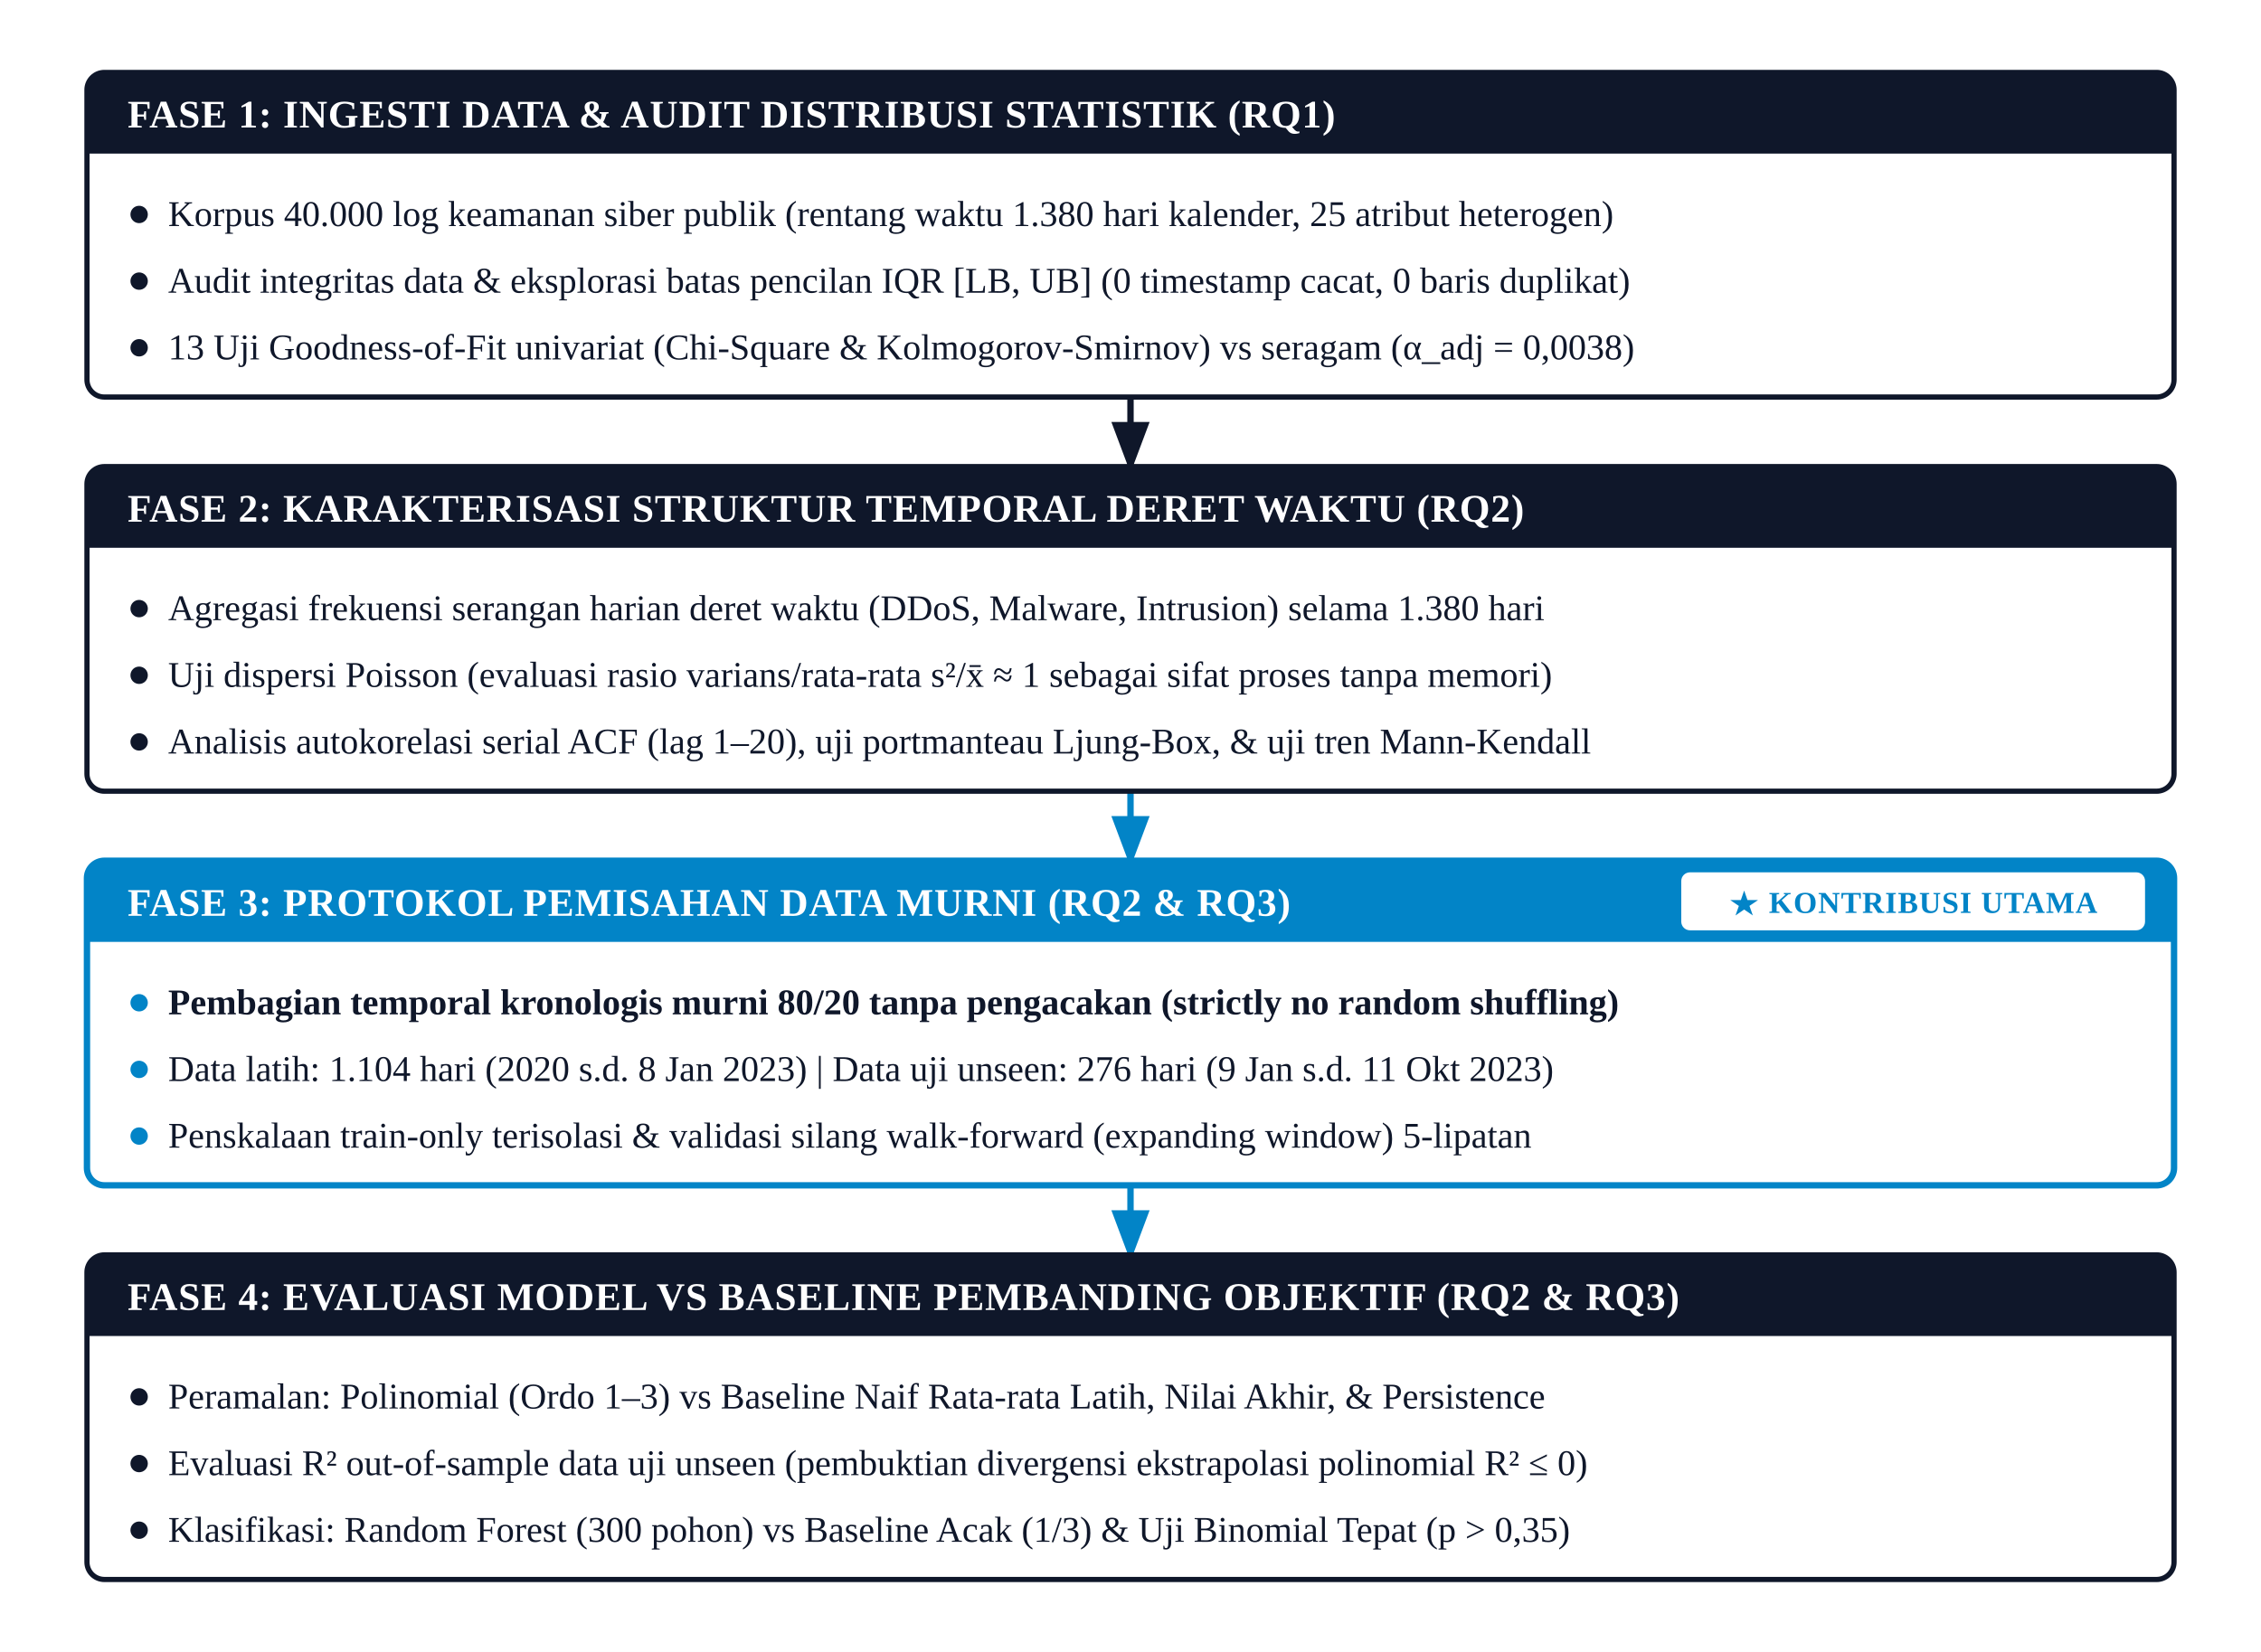
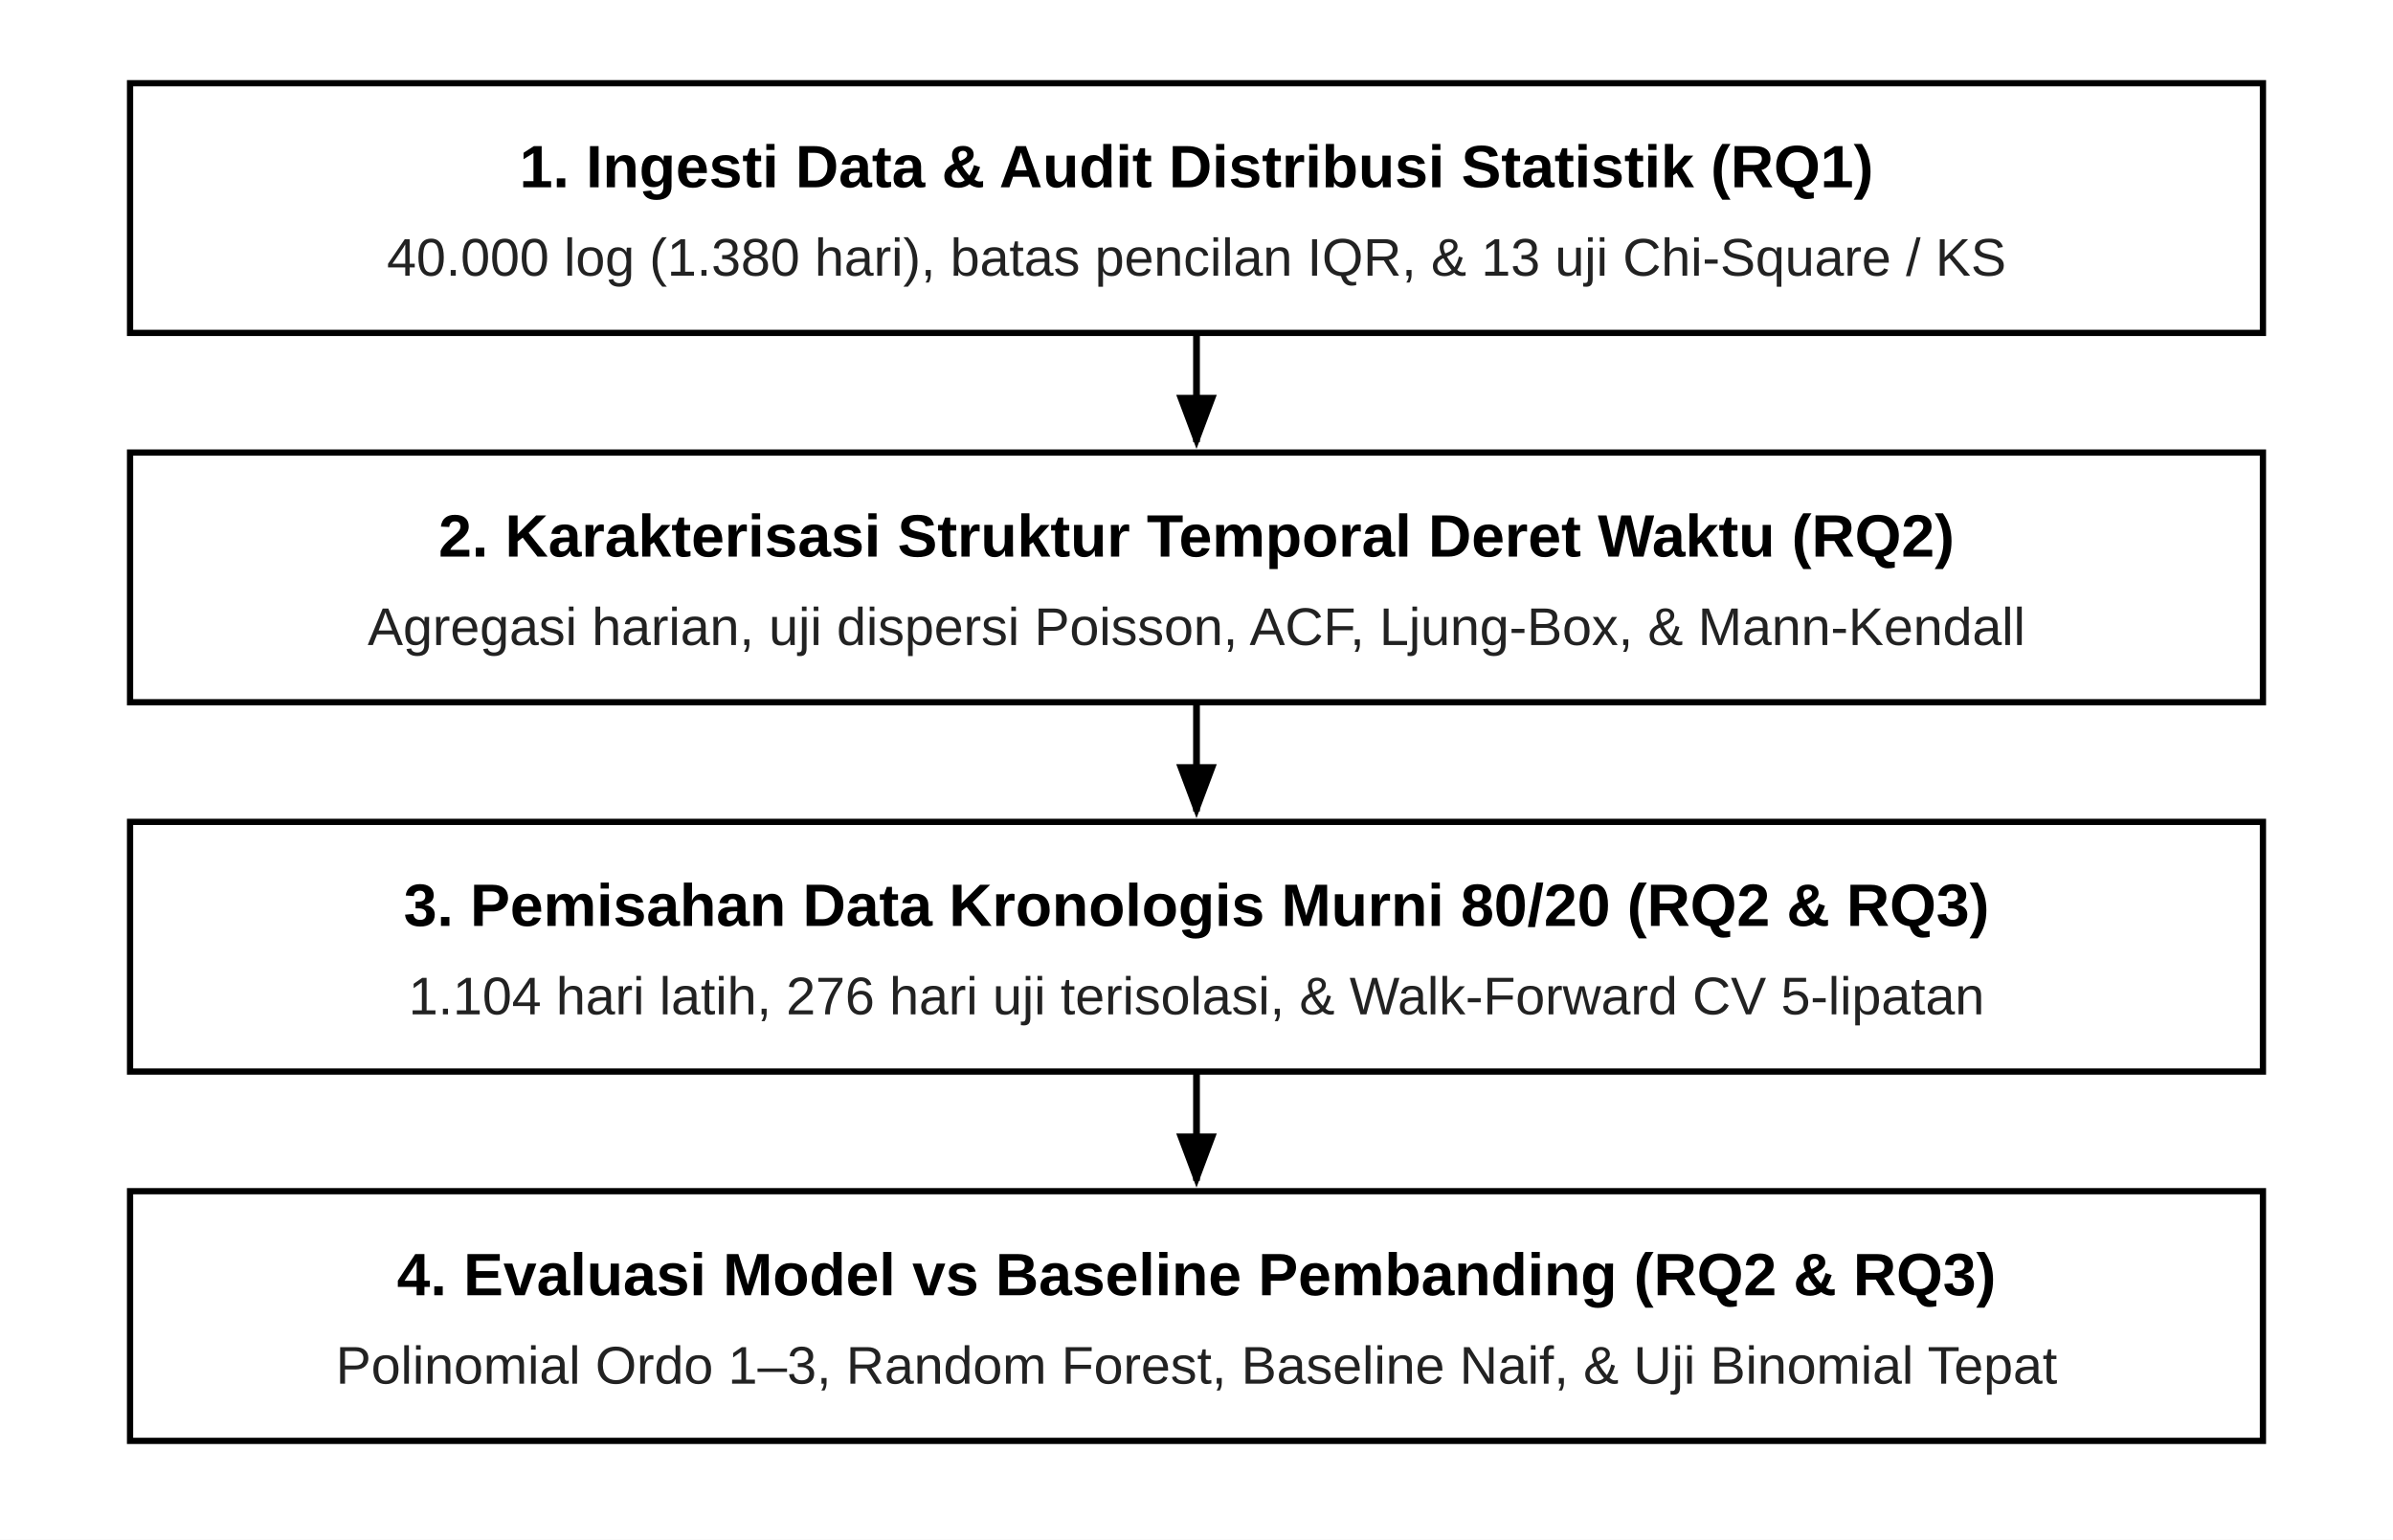
- <svg xmlns="http://www.w3.org/2000/svg" viewBox="0 0 780 570" width="780" height="570" role="img" aria-label="Diagram Alur Metodologi Modular 4-Fase Kerangka Evaluasi Empiris Dengan Pemisahan Data Murni">
+ <svg xmlns="http://www.w3.org/2000/svg" viewBox="0 0 460 296" width="460" height="296" role="img" aria-label="Diagram Alur Metodologi Penelitian 4-Fase">
  <defs>
-     <marker id="arrow-dark" markerWidth="8" markerHeight="6" refX="7" refY="3" orient="auto">
-       <polygon points="0 0, 8 3, 0 6" fill="#0f172a" />
-     </marker>
-     <marker id="arrow-sky" markerWidth="8" markerHeight="6" refX="7" refY="3" orient="auto">
-       <polygon points="0 0, 8 3, 0 6" fill="#0284c7" />
+     <marker id="arrow" markerWidth="8" markerHeight="6" refX="7" refY="3" orient="auto">
+       <polygon points="0 0, 8 3, 0 6" fill="#000000" />
    </marker>
  </defs>
  <rect width="100%" height="100%" fill="#ffffff" />
-   <line x1="390" y1="137" x2="390" y2="161" stroke="#0f172a" stroke-width="2.2" marker-end="url(#arrow-dark)" />
-   <line x1="390" y1="273" x2="390" y2="297" stroke="#0284c7" stroke-width="2.2" marker-end="url(#arrow-sky)" />
-   <line x1="390" y1="409" x2="390" y2="433" stroke="#0284c7" stroke-width="2.2" marker-end="url(#arrow-sky)" />
-   <g id="card-fase-1">
-     <rect x="30" y="25" width="720" height="112" rx="6" fill="#ffffff" stroke="#0f172a" stroke-width="1.8" />
-     <path d="M 30 31 Q 30 25 36 25 L 744 25 Q 750 25 750 31 L 750 53 L 30 53 Z" fill="#0f172a" />
-     <text x="44" y="44" fill="#ffffff" font-family="'Times New Roman', Georgia, serif" font-size="13.5" font-weight="bold" letter-spacing="0.02em">FASE 1: INGESTI DATA &amp; AUDIT DISTRIBUSI STATISTIK (RQ1)</text>
-     <circle cx="48" cy="74" r="3" fill="#0f172a" />
-     <text x="58" y="78" fill="#0f172a" font-family="'Times New Roman', Georgia, serif" font-size="12.5">Korpus 40.000 log keamanan siber publik (rentang waktu 1.380 hari kalender, 25 atribut heterogen)</text>
-     <circle cx="48" cy="97" r="3" fill="#0f172a" />
-     <text x="58" y="101" fill="#0f172a" font-family="'Times New Roman', Georgia, serif" font-size="12.5">Audit integritas data &amp; eksplorasi batas pencilan IQR [LB, UB] (0 timestamp cacat, 0 baris duplikat)</text>
-     <circle cx="48" cy="120" r="3" fill="#0f172a" />
-     <text x="58" y="124" fill="#0f172a" font-family="'Times New Roman', Georgia, serif" font-size="12.5">13 Uji Goodness-of-Fit univariat (Chi-Square &amp; Kolmogorov-Smirnov) vs seragam (α_adj = 0,0038)</text>
-   </g>
-   <g id="card-fase-2">
-     <rect x="30" y="161" width="720" height="112" rx="6" fill="#ffffff" stroke="#0f172a" stroke-width="1.8" />
-     <path d="M 30 167 Q 30 161 36 161 L 744 161 Q 750 161 750 167 L 750 189 L 30 189 Z" fill="#0f172a" />
-     <text x="44" y="180" fill="#ffffff" font-family="'Times New Roman', Georgia, serif" font-size="13.5" font-weight="bold" letter-spacing="0.02em">FASE 2: KARAKTERISASI STRUKTUR TEMPORAL DERET WAKTU (RQ2)</text>
-     <circle cx="48" cy="210" r="3" fill="#0f172a" />
-     <text x="58" y="214" fill="#0f172a" font-family="'Times New Roman', Georgia, serif" font-size="12.5">Agregasi frekuensi serangan harian deret waktu (DDoS, Malware, Intrusion) selama 1.380 hari</text>
-     <circle cx="48" cy="233" r="3" fill="#0f172a" />
-     <text x="58" y="237" fill="#0f172a" font-family="'Times New Roman', Georgia, serif" font-size="12.5">Uji dispersi Poisson (evaluasi rasio varians/rata-rata s²/x̄ ≈ 1 sebagai sifat proses tanpa memori)</text>
-     <circle cx="48" cy="256" r="3" fill="#0f172a" />
-     <text x="58" y="260" fill="#0f172a" font-family="'Times New Roman', Georgia, serif" font-size="12.5">Analisis autokorelasi serial ACF (lag 1–20), uji portmanteau Ljung-Box, &amp; uji tren Mann-Kendall</text>
-   </g>
-   <g id="card-fase-3">
-     <rect x="30" y="297" width="720" height="112" rx="6" fill="#ffffff" stroke="#0284c7" stroke-width="2.2" />
-     <path d="M 30 303 Q 30 297 36 297 L 744 297 Q 750 297 750 303 L 750 325 L 30 325 Z" fill="#0284c7" />
-     <text x="44" y="316" fill="#ffffff" font-family="'Times New Roman', Georgia, serif" font-size="13.5" font-weight="bold" letter-spacing="0.02em">FASE 3: PROTOKOL PEMISAHAN DATA MURNI (RQ2 &amp; RQ3)</text>
-     <rect x="580" y="301" width="160" height="20" rx="3" fill="#ffffff" />
-     <text x="660" y="315" fill="#0284c7" font-family="'Times New Roman', Georgia, serif" font-size="10.5" font-weight="bold" text-anchor="middle" letter-spacing="0.03em">★ KONTRIBUSI UTAMA</text>
-     <circle cx="48" cy="346" r="3" fill="#0284c7" />
-     <text x="58" y="350" fill="#0f172a" font-family="'Times New Roman', Georgia, serif" font-size="12.5" font-weight="bold">Pembagian temporal kronologis murni 80/20 tanpa pengacakan (strictly no random shuffling)</text>
-     <circle cx="48" cy="369" r="3" fill="#0284c7" />
-     <text x="58" y="373" fill="#0f172a" font-family="'Times New Roman', Georgia, serif" font-size="12.5">Data latih: 1.104 hari (2020 s.d. 8 Jan 2023) | Data uji unseen: 276 hari (9 Jan s.d. 11 Okt 2023)</text>
-     <circle cx="48" cy="392" r="3" fill="#0284c7" />
-     <text x="58" y="396" fill="#0f172a" font-family="'Times New Roman', Georgia, serif" font-size="12.5">Penskalaan train-only terisolasi &amp; validasi silang walk-forward (expanding window) 5-lipatan</text>
-   </g>
-   <g id="card-fase-4">
-     <rect x="30" y="433" width="720" height="112" rx="6" fill="#ffffff" stroke="#0f172a" stroke-width="1.8" />
-     <path d="M 30 439 Q 30 433 36 433 L 744 433 Q 750 433 750 439 L 750 461 L 30 461 Z" fill="#0f172a" />
-     <text x="44" y="452" fill="#ffffff" font-family="'Times New Roman', Georgia, serif" font-size="13.5" font-weight="bold" letter-spacing="0.02em">FASE 4: EVALUASI MODEL VS BASELINE PEMBANDING OBJEKTIF (RQ2 &amp; RQ3)</text>
-     <circle cx="48" cy="482" r="3" fill="#0f172a" />
-     <text x="58" y="486" fill="#0f172a" font-family="'Times New Roman', Georgia, serif" font-size="12.5">Peramalan: Polinomial (Ordo 1–3) vs Baseline Naif Rata-rata Latih, Nilai Akhir, &amp; Persistence</text>
-     <circle cx="48" cy="505" r="3" fill="#0f172a" />
-     <text x="58" y="509" fill="#0f172a" font-family="'Times New Roman', Georgia, serif" font-size="12.5">Evaluasi R² out-of-sample data uji unseen (pembuktian divergensi ekstrapolasi polinomial R² ≤ 0)</text>
-     <circle cx="48" cy="528" r="3" fill="#0f172a" />
-     <text x="58" y="532" fill="#0f172a" font-family="'Times New Roman', Georgia, serif" font-size="12.5">Klasifikasi: Random Forest (300 pohon) vs Baseline Acak (1/3) &amp; Uji Binomial Tepat (p &gt; 0,35)</text>
-   </g>
+   <line x1="230" y1="64" x2="230" y2="85" stroke="#000000" stroke-width="1.3" marker-end="url(#arrow)" />
+   <line x1="230" y1="135" x2="230" y2="156" stroke="#000000" stroke-width="1.3" marker-end="url(#arrow)" />
+   <line x1="230" y1="206" x2="230" y2="227" stroke="#000000" stroke-width="1.3" marker-end="url(#arrow)" />
+   <rect x="25" y="16" width="410" height="48" fill="#ffffff" stroke="#000000" stroke-width="1.2" />
+   <text x="230" y="36" fill="#000000" font-family="Arial, Helvetica, sans-serif" font-size="11.5" font-weight="bold" text-anchor="middle">1. Ingesti Data &amp; Audit Distribusi Statistik (RQ1)</text>
+   <text x="230" y="53" fill="#222222" font-family="Arial, Helvetica, sans-serif" font-size="10.2" text-anchor="middle">40.000 log (1.380 hari), batas pencilan IQR, &amp; 13 uji Chi-Square / KS</text>
+   <rect x="25" y="87" width="410" height="48" fill="#ffffff" stroke="#000000" stroke-width="1.2" />
+   <text x="230" y="107" fill="#000000" font-family="Arial, Helvetica, sans-serif" font-size="11.5" font-weight="bold" text-anchor="middle">2. Karakterisasi Struktur Temporal Deret Waktu (RQ2)</text>
+   <text x="230" y="124" fill="#222222" font-family="Arial, Helvetica, sans-serif" font-size="10.2" text-anchor="middle">Agregasi harian, uji dispersi Poisson, ACF, Ljung-Box, &amp; Mann-Kendall</text>
+   <rect x="25" y="158" width="410" height="48" fill="#ffffff" stroke="#000000" stroke-width="1.2" />
+   <text x="230" y="178" fill="#000000" font-family="Arial, Helvetica, sans-serif" font-size="11.5" font-weight="bold" text-anchor="middle">3. Pemisahan Data Kronologis Murni 80/20 (RQ2 &amp; RQ3)</text>
+   <text x="230" y="195" fill="#222222" font-family="Arial, Helvetica, sans-serif" font-size="10.2" text-anchor="middle">1.104 hari latih, 276 hari uji terisolasi, &amp; Walk-Forward CV 5-lipatan</text>
+   <rect x="25" y="229" width="410" height="48" fill="#ffffff" stroke="#000000" stroke-width="1.2" />
+   <text x="230" y="249" fill="#000000" font-family="Arial, Helvetica, sans-serif" font-size="11.5" font-weight="bold" text-anchor="middle">4. Evaluasi Model vs Baseline Pembanding (RQ2 &amp; RQ3)</text>
+   <text x="230" y="266" fill="#222222" font-family="Arial, Helvetica, sans-serif" font-size="10.2" text-anchor="middle">Polinomial Ordo 1–3, Random Forest, Baseline Naif, &amp; Uji Binomial Tepat</text>
</svg>
